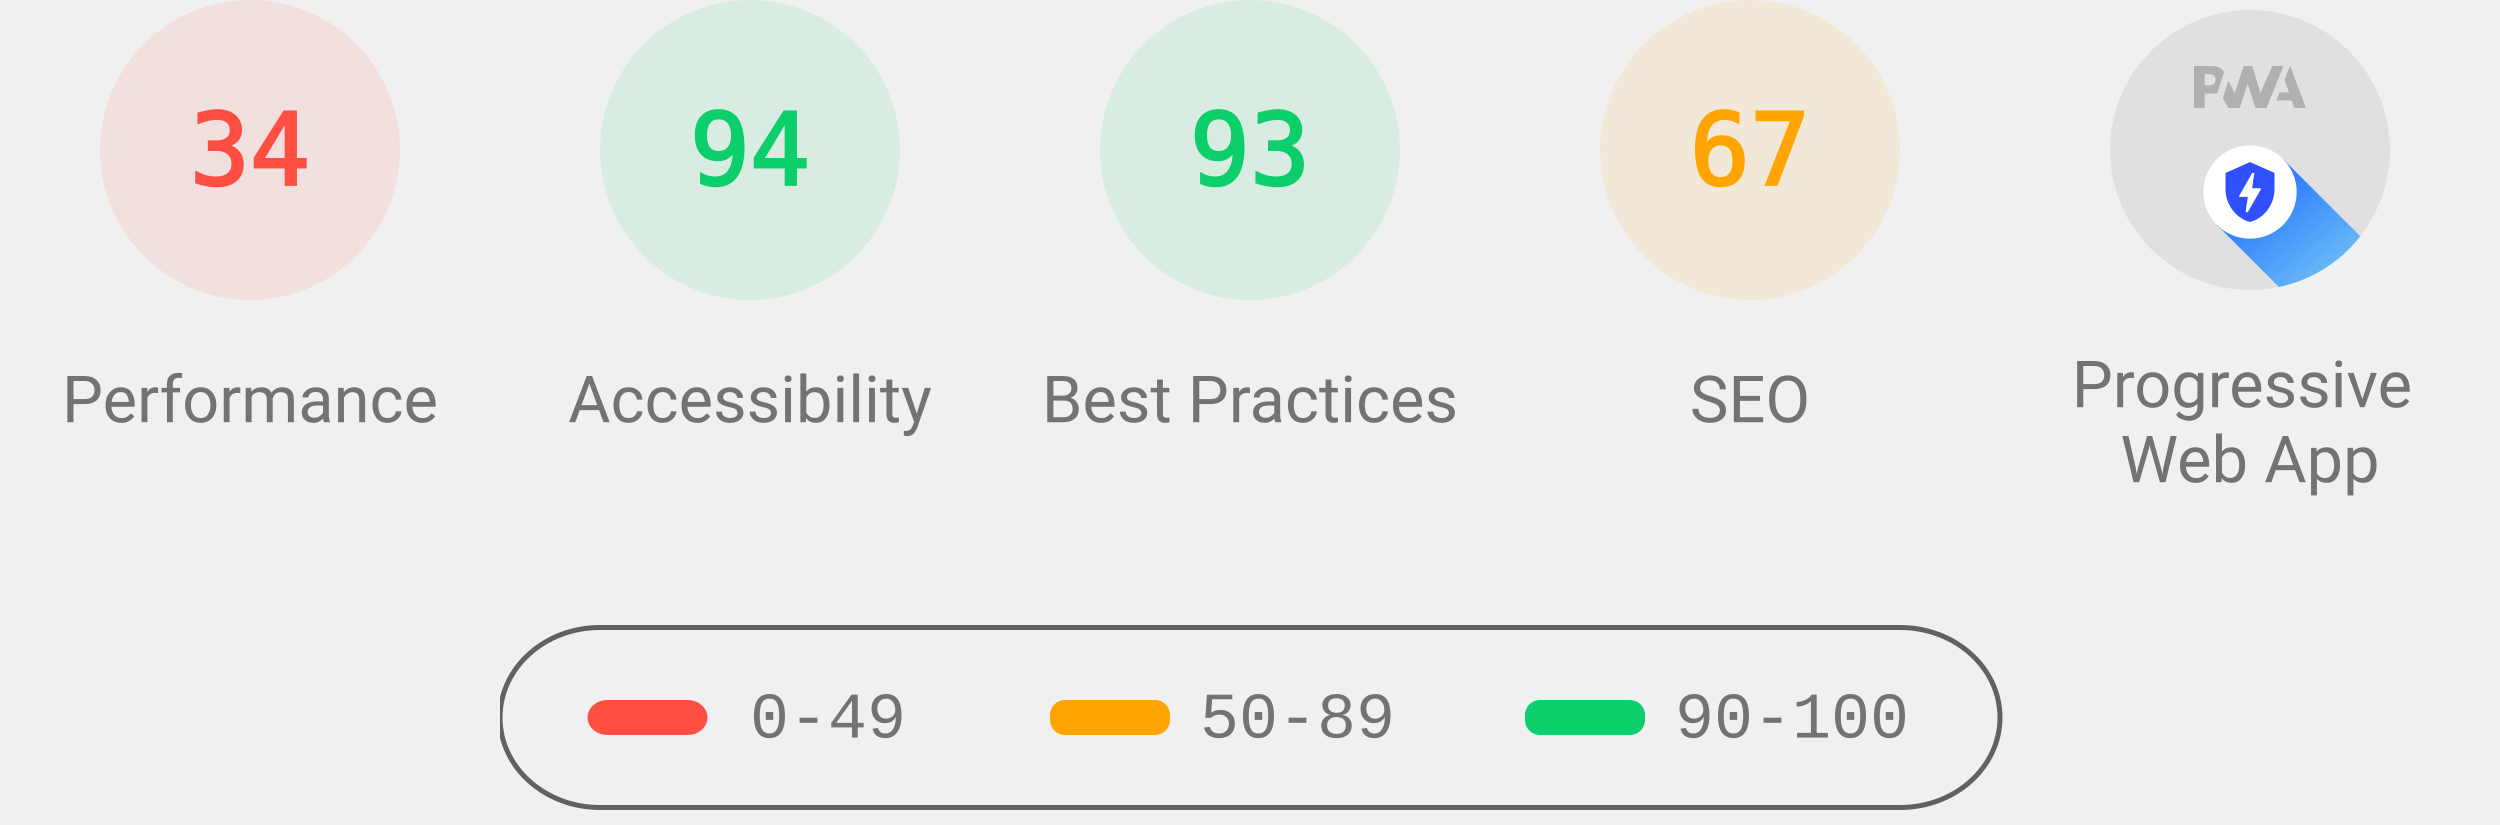
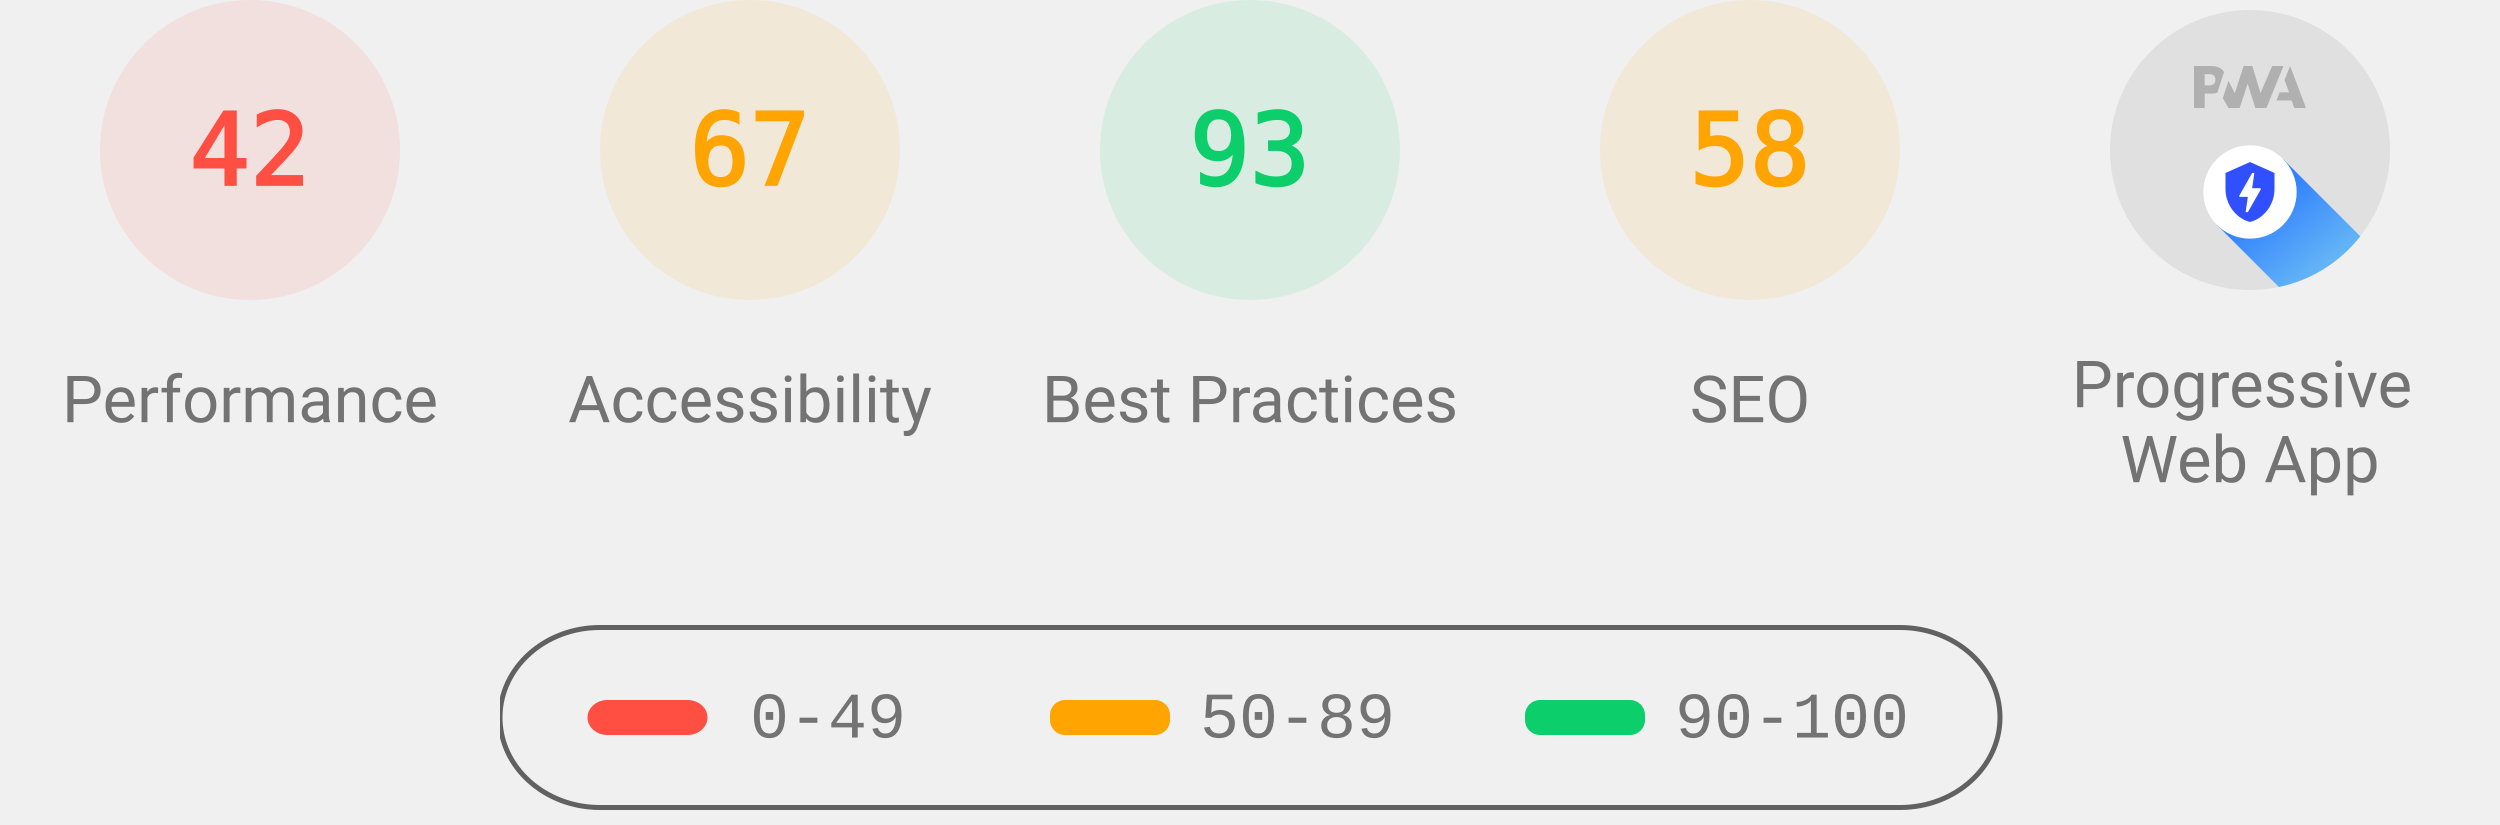
<svg xmlns="http://www.w3.org/2000/svg" class="theme--agnostic" fill="none" width="1000" height="330">
  <style>
			.gauge-base {
				opacity: 0.1
			}

			.gauge-arc {
				fill: none;
				animation-delay: 250ms;
				stroke-linecap: round;
				transform: rotate(-90deg);
				transform-origin: 100px 60px;
				animation: load-gauge 1s ease forwards
			}

			.guage-text {
				font-size: 40px;
				font-family: monospace;
				text-align: center
			}

			.guage-red {
				color: #ff4e42;
				fill: #ff4e42;
				stroke: #ff4e42
			}
			.guage-orange {
				color: #ffa400;
				fill: #ffa400;
				stroke: #ffa400
			}
			.guage-green {
				color: #0cce6b;
				fill: #0cce6b;
				stroke: #0cce6b
			}
			.theme--agnostic .guage-undefined {
				color: #5c5c5c;
				fill: #5c5c5c;
				stroke: #5c5c5c
			}
			.theme--light .guage-undefined {
				color: #1e1e1e;
				fill: #1e1e1e;
				stroke: #1e1e1e
			}
			.theme--dark .guage-undefined {
				color: #f5f5f5;
				fill: #f5f5f5;
				stroke: #f5f5f5
			}

			.guage-title {
				stroke: none;
				font-size: 26px;
				line-height: 26px;
				font-family: Roboto, Halvetica, Arial, sans-serif
			}
			.metric.guage-title {
				font-family: 'Courier New', Courier, monospace
			}
			.theme--agnostic .guage-title {
				color: #737373;
				fill: #737373
			}
			.theme--light .guage-title {
				color: #212121;
				fill: #212121
			}
			.theme--dark .guage-title {
				color: #f5f5f5;
				fill: #f5f5f5
			}

			@keyframes load-gauge {
				from {
					stroke-dasharray: 0 352.858
				}
			}
			.lh-gauge--pwa__disc {
				fill: #e0e0e0
			}
			.lh-gauge--pwa__logo {
				position: relative;
				fill: #b0b0b0
			}
			.lh-gauge--pwa__invisible {
				display: none
			}
			.lh-gauge--pwa__visible {
				display: inline
			}
			.guage-invisible {
				display: none
			}
			.lh-gauge--pwa__logo--primary-color {
				fill: #304ffe
			}
			.theme--agnostic .lh-gauge--pwa__logo--secondary-color {
				fill: #787878
			}
			.theme--light .lh-gauge--pwa__logo--secondary-color {
				fill: #3d3d3d
			}
			.theme--dark .lh-gauge--pwa__logo--secondary-color {
				fill: #d8b6b6
			}
			.theme--light #svg_2 {
				stroke: #00000022
			}
			.theme--agnostic #svg_2 {
				stroke: #616161
			}
			.theme--light #svg_2 {
				stroke: #00000022
			}
			.theme--dark #svg_2 {
				stroke: #f5f5f566
			}
		</style>
  <svg class="guage-div guage-perf guage-red" viewBox="0 0 200 200" width="200" height="200" x="0" y="0">
    <circle class="gauge-base" r="56" cx="100" cy="60" stroke-width="8" />
-     <circle class="gauge-arc guage-arc-1" r="56" cx="100" cy="60" stroke-width="8" style="stroke-dasharray: 119.632, 351.858;" />
-     <text class="guage-text" x="100px" y="60px" alignment-baseline="central" dominant-baseline="central" text-anchor="middle">34</text>
+     <circle class="gauge-arc guage-arc-1" r="56" cx="100" cy="60" stroke-width="8" style="stroke-dasharray: 147.78, 351.858;" />
+     <text class="guage-text" x="100px" y="60px" alignment-baseline="central" dominant-baseline="central" text-anchor="middle">42</text>
    <text class="guage-title" x="100px" y="160px" alignment-baseline="central" dominant-baseline="central" text-anchor="middle">Performance</text>
  </svg>
-   <svg class="guage-div guage-acc guage-green" viewBox="0 0 200 200" width="200" height="200" x="200" y="0">
-     <circle class="gauge-base" r="56" cx="100" cy="60" stroke-width="8" />
-     <circle class="gauge-arc guage-arc-2" r="56" cx="100" cy="60" stroke-width="8" style="stroke-dasharray: 330.747, 351.858;" />
-     <text class="guage-text" x="100px" y="60px" alignment-baseline="central" dominant-baseline="central" text-anchor="middle">94</text>
+   <svg class="guage-div guage-acc guage-orange" viewBox="0 0 200 200" width="200" height="200" x="200" y="0">
+     <circle class="gauge-base" r="56" cx="100" cy="60" stroke-width="8" />
+     <circle class="gauge-arc guage-arc-2" r="56" cx="100" cy="60" stroke-width="8" style="stroke-dasharray: 235.745, 351.858;" />
+     <text class="guage-text" x="100px" y="60px" alignment-baseline="central" dominant-baseline="central" text-anchor="middle">67</text>
    <text class="guage-title" x="100px" y="160px" alignment-baseline="central" dominant-baseline="central" text-anchor="middle">Accessibility</text>
  </svg>
  <svg class="guage-div guage-best guage-green" viewBox="0 0 200 200" width="200" height="200" x="400" y="0">
    <circle class="gauge-base" r="56" cx="100" cy="60" stroke-width="8" />
    <circle class="gauge-arc guage-arc-3" r="56" cx="100" cy="60" stroke-width="8" style="stroke-dasharray: 327.228, 351.858;" />
    <text class="guage-text" x="100px" y="60px" alignment-baseline="central" dominant-baseline="central" text-anchor="middle">93</text>
    <text class="guage-title" x="100px" y="160px" alignment-baseline="central" dominant-baseline="central" text-anchor="middle">Best Practices</text>
  </svg>
  <svg class="guage-div guage-seo guage-orange" viewBox="0 0 200 200" width="200" height="200" x="600" y="0">
    <circle class="gauge-base" r="56" cx="100" cy="60" stroke-width="8" />
-     <circle class="gauge-arc guage-arc-4" r="56" cx="100" cy="60" stroke-width="8" style="stroke-dasharray: 235.745, 351.858;" />
-     <text class="guage-text" x="100px" y="60px" alignment-baseline="central" dominant-baseline="central" text-anchor="middle">67</text>
+     <circle class="gauge-arc guage-arc-4" r="56" cx="100" cy="60" stroke-width="8" style="stroke-dasharray: 204.078, 351.858;" />
+     <text class="guage-text" x="100px" y="60px" alignment-baseline="central" dominant-baseline="central" text-anchor="middle">58</text>
    <text class="guage-title" x="100px" y="160px" alignment-baseline="central" dominant-baseline="central" text-anchor="middle">SEO</text>
  </svg>
  <svg class="guage-div guage-pwa " viewBox="0 0 200 200" width="200" height="200" x="800" y="0">
    <svg viewBox="0 0 60 60" width="112" height="112" x="44" y="4">
      <defs>
        <linearGradient id="lh-gauge--pwa__check-circle__gradient-0" x1="50%" y1="0%" x2="50%" y2="100%">
          <stop stop-color="#00C852" offset="0%" />
          <stop stop-color="#009688" offset="100%" />
        </linearGradient>
        <linearGradient id="lh-gauge--pwa__installable__shadow-gradient-0" x1="76.056%" x2="24.111%" y1="82.995%" y2="24.735%">
          <stop stop-color="#A5D6A7" offset="0%" />
          <stop stop-color="#80CBC4" offset="100%" />
        </linearGradient>
        <linearGradient id="lh-gauge--pwa__fast-reliable__shadow-gradient-0" x1="76.056%" y1="82.995%" x2="25.678%" y2="26.493%">
          <stop stop-color="#64B5F6" offset="0%" />
          <stop stop-color="#2979FF" offset="100%" />
        </linearGradient>
        <g id="lh-gauge--pwa__fast-reliable-badge-0">
          <circle fill="#FFFFFF" cx="10" cy="10" r="10" />
          <path fill="#304FFE" d="M10 3.58l5.25 2.34v3.5c0 3.23-2.24 6.26-5.25 7-3.01-.74-5.25-3.77-5.25-7v-3.5L10 3.58zm-.47 10.74l2.76-4.83.03-.07c.04-.08 0-.24-.22-.24h-1.64l.47-3.26h-.47l-2.7 4.77c-.02.01.05-.1-.04.05-.09.16-.1.31.18.31h1.63l-.47 3.27h.47z" />
        </g>
        <g id="lh-gauge--pwa__installable-badge-0">
          <circle fill="#FFFFFF" cx="10" cy="10" r="10" />
          <path fill="#009688" d="M10 4.167A5.835 5.835 0 0 0 4.167 10 5.835 5.835 0 0 0 10 15.833 5.835 5.835 0 0 0 15.833 10 5.835 5.835 0 0 0 10 4.167zm2.917 6.416h-2.334v2.334H9.417v-2.334H7.083V9.417h2.334V7.083h1.166v2.334h2.334v1.166z" />
        </g>
      </defs>
      <g stroke="none" fill-rule="nonzero">
        <circle class="lh-gauge--pwa__disc" cx="30" cy="30" r="30" />
        <g class="lh-gauge--pwa__logo">
          <path d="M35.66 19.39l.7-1.75h2L37.4 15 38.6 12l3.4 9h-2.51l-.58-1.61z" />
          <path d="M33.52 21l3.65-9h-2.42l-2.5 5.82L30.5 12h-1.86l-1.9 5.82-1.35-2.65-1.21 3.72L25.4 21h2.38l1.72-5.2 1.64 5.2z" />
          <path fill-rule="nonzero" d="M20.3 17.91h1.48c.45 0 .85-.05 1.2-.15l.39-1.18 1.07-3.3a2.64 2.64 0 0 0-.28-.37c-.55-.6-1.36-.91-2.42-.91H18v9h2.3V17.9zm1.96-3.84c.22.22.33.5.33.87 0 .36-.1.65-.29.87-.2.23-.59.35-1.15.35h-.86v-2.41h.87c.52 0 .89.1 1.1.32z" />
        </g>
        <rect class="lh-gauge--pwa__component lh-gauge--pwa__na-line lh-gauge--pwa__invisible" fill="#FFFFFF" x="20" y="32" width="20" height="4" rx="2" />
        <g class="lh-gauge--pwa__component lh-gauge--pwa__fast-reliable-badge lh-gauge--pwa__visible" transform="translate(20, 29)">
          <path fill="url(#lh-gauge--pwa__fast-reliable__shadow-gradient-0)" d="M33.63 19.49A30 30 0 0 1 16.2 30.36L3 17.14 17.14 3l16.49 16.49z" />
          <use href="#lh-gauge--pwa__fast-reliable-badge-0" />
        </g>
        <g class="lh-gauge--pwa__component lh-gauge--pwa__installable-badge lh-gauge--pwa__invisible" transform="translate(20, 29)">
          <path fill="url(#lh-gauge--pwa__installable__shadow-gradient-0)" d="M33.629 19.487c-4.272 5.453-10.391 9.39-17.415 10.869L3 17.142 17.142 3 33.63 19.487z" />
          <use href="#lh-gauge--pwa__installable-badge-0" />
        </g>
        <g class="lh-gauge--pwa__component lh-gauge--pwa__fast-reliable-installable-badges lh-gauge--pwa__invisible">
          <g transform="translate(8, 29)">
            <path fill="url(#lh-gauge--pwa__fast-reliable__shadow-gradient-0)" d="M16.321 30.463L3 17.143 17.142 3l22.365 22.365A29.864 29.864 0 0 1 22 31c-1.942 0-3.84-.184-5.679-.537z" />
            <use href="#lh-gauge--pwa__fast-reliable-badge-0" />
          </g>
          <g transform="translate(32, 29)">
            <path fill="url(#lh-gauge--pwa__installable__shadow-gradient-0)" d="M25.982 11.84a30.107 30.107 0 0 1-13.08 15.203L3 17.143 17.142 3l8.84 8.84z" />
            <use href="#lh-gauge--pwa__installable-badge-0" />
          </g>
        </g>
        <g class="lh-gauge--pwa__component lh-gauge--pwa__check-circle lh-gauge--pwa__invisible" transform="translate(18, 28)">
          <circle fill="#FFFFFF" cx="12" cy="12" r="12" />
          <path fill="url(#lh-gauge--pwa__check-circle__gradient-0)" d="M12 2a10 10 0 1 0 0 20 10 10 0 0 0 0-20zm-2 15l-5-5 1.41-1.41L10 14.17l7.59-7.59L19 8l-9 9z" />
        </g>
      </g>
    </svg>
    <text class="guage-title" y="160px" alignment-baseline="central" dominant-baseline="central" text-anchor="middle">
      <tspan x="100px" dy="-6px">Progressive</tspan>
      <tspan x="100px" dy="30px">Web App</tspan>
    </text>
  </svg>
  <svg width="604" height="76" x="200" y="250">
    <g>
      <rect fill="none" id="canvas_background" height="80" width="604" y="-1" x="-1" />
      <g display="none" overflow="visible" y="0" x="0" height="100%" width="100%" id="canvasGrid">
        <rect fill="url(#gridpattern)" stroke-width="0" y="0" x="0" height="100%" width="100%" />
      </g>
    </g>
    <g>
      <rect fill-opacity="0" stroke-width="2" rx="40" id="svg_2" height="72" width="600" y="1" x="0" fill="#000000" />
      <rect stroke="#000" rx="8" id="svg_3" height="14" width="48" y="30" x="35" stroke-opacity="null" stroke-width="0" fill="#ff4e42" />
      <rect stroke="#000" rx="6" id="svg_4" height="14" width="48" y="30" x="220" stroke-opacity="null" stroke-width="0" fill="#ffa400" />
      <rect stroke="#000" rx="6" id="svg_5" height="14" width="48" y="30" x="410" stroke-opacity="null" stroke-width="0" fill="#0cce6b" />
      <text class="metric guage-title" xml:space="preserve" text-anchor="start" font-size="26" id="svg_6" y="45" x="100" stroke-opacity="null" stroke-width="0" stroke="#000">0-49</text>
      <text class="metric guage-title" xml:space="preserve" text-anchor="start" font-size="26" id="svg_7" y="45" x="280" stroke-opacity="null" stroke-width="0" stroke="#000">50-89</text>
      <text class="metric guage-title" xml:space="preserve" text-anchor="start" font-size="26" id="svg_8" y="45" x="470" stroke-opacity="null" stroke-width="0" stroke="#000">90-100</text>
    </g>
  </svg>
</svg>
